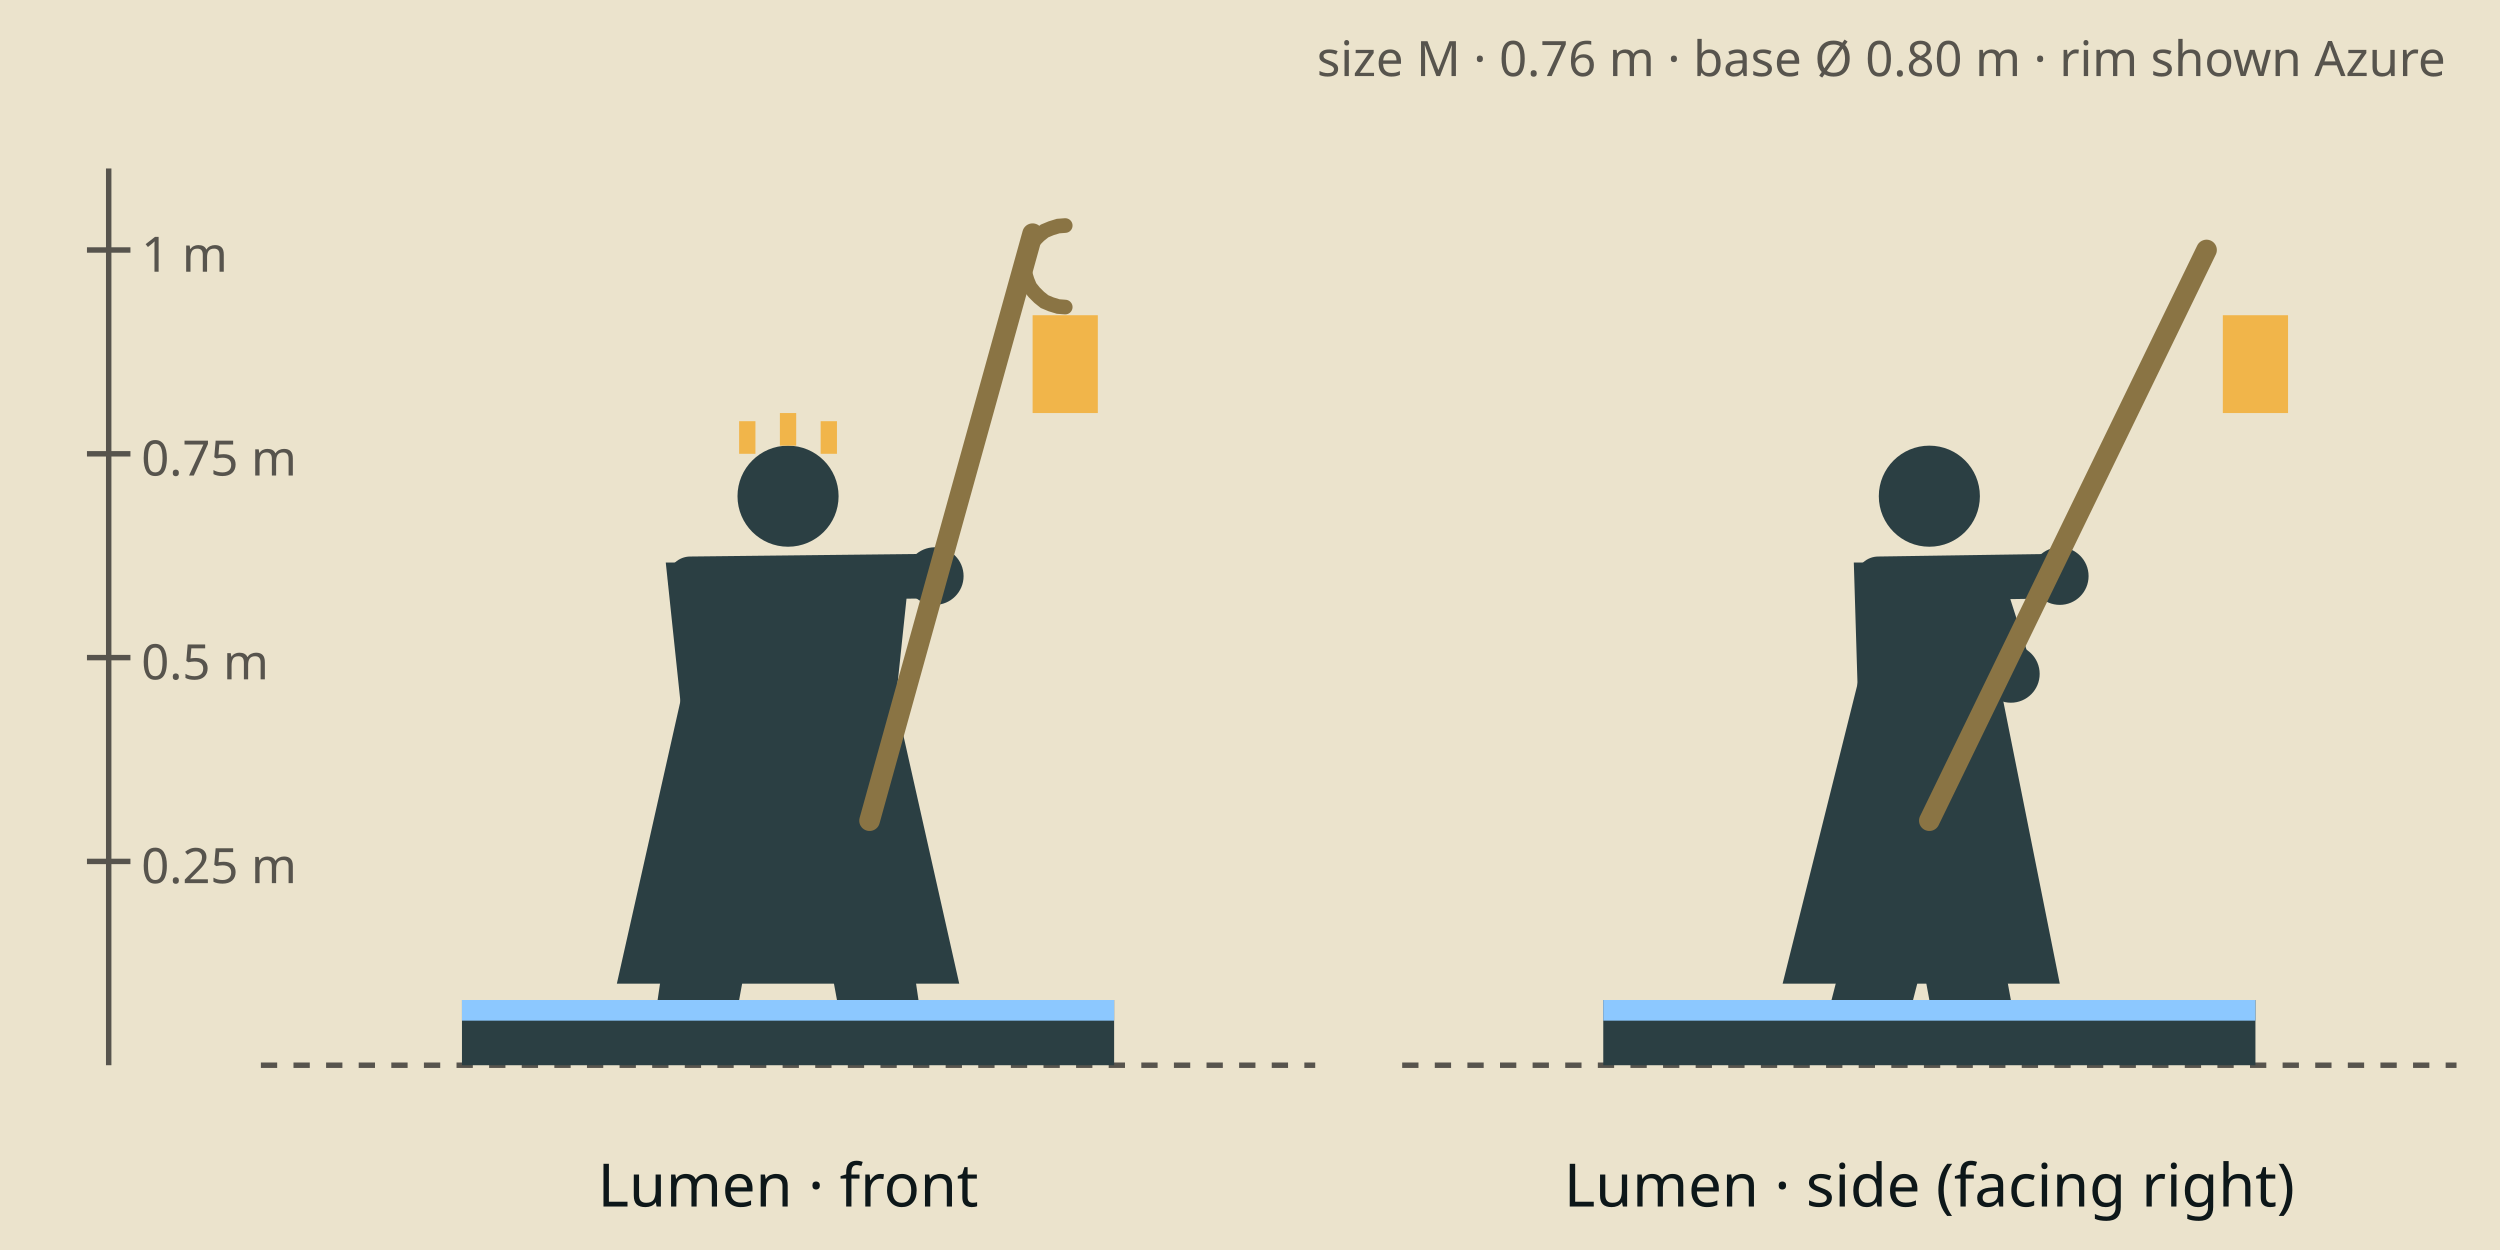
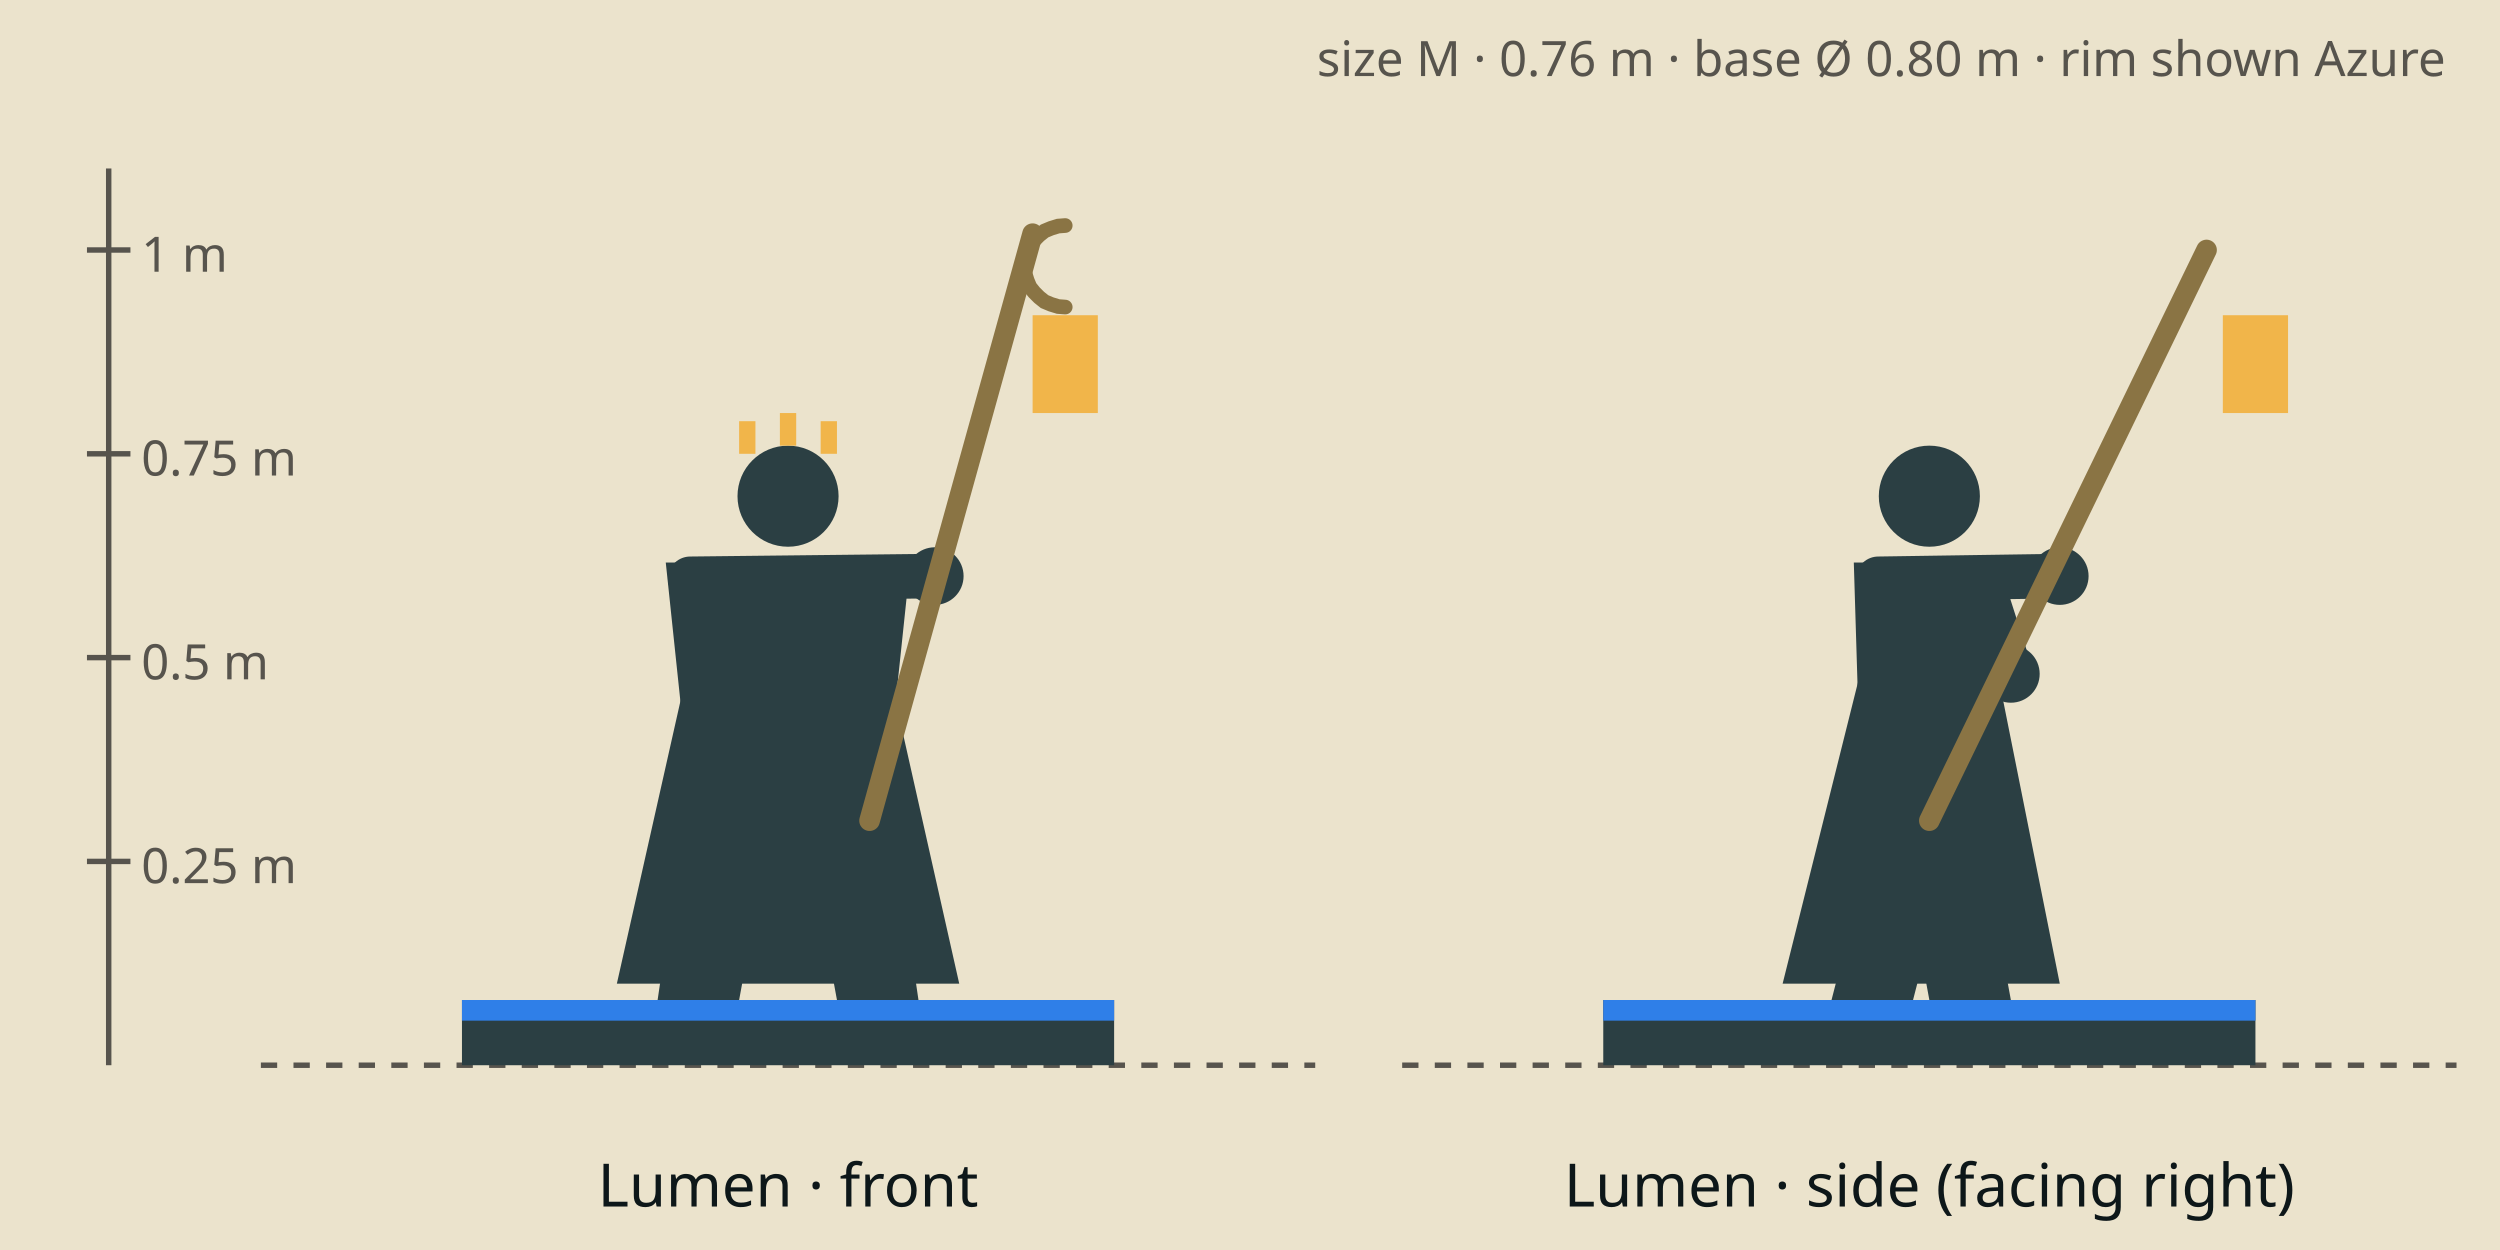
<svg xmlns="http://www.w3.org/2000/svg" width="460" height="230" viewBox="0 0 460 230" font-family="sans-serif" font-size="11">
  <rect width="100%" height="100%" fill="#ebe3cc" />
  <line x1="20" y1="196.0" x2="20" y2="31.0" stroke="#57544d" stroke-width="1" />
  <line x1="16" y1="158.5" x2="24" y2="158.5" stroke="#57544d" />
  <text x="26" y="162.5" fill="#57544d" font-size="9">0.25 m</text>
  <line x1="16" y1="121.0" x2="24" y2="121.0" stroke="#57544d" />
  <text x="26" y="125.0" fill="#57544d" font-size="9">0.5 m</text>
  <line x1="16" y1="83.5" x2="24" y2="83.5" stroke="#57544d" />
  <text x="26" y="87.5" fill="#57544d" font-size="9">0.75 m</text>
  <line x1="16" y1="46.0" x2="24" y2="46.0" stroke="#57544d" />
  <text x="26" y="50.0" fill="#57544d" font-size="9">1 m</text>
  <line x1="48.0" y1="196.0" x2="242.0" y2="196.0" stroke="#57544d" stroke-dasharray="3 3" />
  <rect x="85.0" y="184.0" width="120.0" height="12.0" fill="#2b3f43" />
-   <rect x="85.0" y="184.0" width="120.0" height="3.8" fill="#8cc8ff" />
+   <rect x="85.0" y="184.0" width="120.0" height="3.8" fill="#2F7FE8" />
  <polygon points="127.0,143.2 143.5,143.2 136.0,184.0 121.0,184.0" fill="#2b3f43" />
  <polygon points="146.5,143.2 163.0,143.2 169.0,184.0 154.0,184.0" fill="#2b3f43" />
  <polygon points="127.0,146.2 163.0,146.2 167.5,103.5 122.5,103.5" fill="#2b3f43" />
  <line x1="127.0" y1="106.5" x2="172.0" y2="106.0" stroke="#2b3f43" stroke-width="8.2" stroke-linecap="round" />
  <circle cx="172.0" cy="106.0" r="5.3" fill="#2b3f43" />
  <line x1="163.0" y1="106.5" x2="154.0" y2="124.0" stroke="#2b3f43" stroke-width="8.2" stroke-linecap="round" />
  <circle cx="154.0" cy="124.0" r="5.3" fill="#2b3f43" />
  <circle cx="145.0" cy="91.3" r="9.3" fill="#2b3f43" />
  <polygon points="127.0,121.0 163.0,121.0 176.5,181.0 113.5,181.0" fill="#2b3f43" />
  <line x1="160.0" y1="151.0" x2="190.0" y2="43.0" stroke="#8a7444" stroke-width="3.8" stroke-linecap="round" />
  <polyline points="196.0,41.5 194.7,41.6 193.4,42.0 192.2,42.5 191.2,43.3 190.3,44.2 189.5,45.3 189.0,46.4 188.6,47.7 188.5,49.0 188.6,50.3 189.0,51.6 189.5,52.8 190.3,53.8 191.2,54.7 192.2,55.5 193.4,56.0 194.7,56.4 196.0,56.5" fill="none" stroke="#8a7444" stroke-width="2.7" stroke-linecap="round" />
  <rect x="190.0" y="58.0" width="12.0" height="18.0" fill="#f1b54a" />
  <rect x="136.0" y="77.5" width="3.0" height="6.0" fill="#f1b54a" />
  <rect x="151.0" y="77.5" width="3.0" height="6.0" fill="#f1b54a" />
  <rect x="143.5" y="76.0" width="3.0" height="6.0" fill="#f1b54a" />
  <text x="145.0" y="222" text-anchor="middle" fill="#0d1719">Lumen · front</text>
  <line x1="258.0" y1="196.0" x2="452.0" y2="196.0" stroke="#57544d" stroke-dasharray="3 3" />
  <rect x="295.0" y="184.0" width="120.0" height="12.0" fill="#2b3f43" />
-   <rect x="295.0" y="184.0" width="120.0" height="3.8" fill="#8cc8ff" />
+   <rect x="295.0" y="184.0" width="120.0" height="3.8" fill="#2F7FE8" />
  <polygon points="347.5,143.2 362.5,143.2 370.0,184.0 355.0,184.0" fill="#2b3f43" />
  <polygon points="347.5,143.2 362.5,143.2 352.0,184.0 337.0,184.0" fill="#2b3f43" />
  <polygon points="342.4,146.2 367.6,146.2 368.9,103.5 341.1,103.5" fill="#2b3f43" />
  <line x1="345.6" y1="106.5" x2="379.0" y2="106.0" stroke="#2b3f43" stroke-width="8.2" stroke-linecap="round" />
  <circle cx="379.0" cy="106.0" r="5.3" fill="#2b3f43" />
  <line x1="364.4" y1="106.5" x2="370.0" y2="124.0" stroke="#2b3f43" stroke-width="8.2" stroke-linecap="round" />
  <circle cx="370.0" cy="124.0" r="5.3" fill="#2b3f43" />
  <circle cx="355.0" cy="91.3" r="9.3" fill="#2b3f43" />
  <polygon points="343.0,121.0 367.0,121.0 379.0,181.0 328.0,181.0" fill="#2b3f43" />
  <line x1="355.0" y1="151.0" x2="406.0" y2="46.0" stroke="#8a7444" stroke-width="3.8" stroke-linecap="round" />
  <rect x="409.0" y="58.0" width="12.0" height="18.0" fill="#f1b54a" />
  <text x="355.0" y="222" text-anchor="middle" fill="#0d1719">Lumen · side (facing right)</text>
  <text x="450" y="14" text-anchor="end" fill="#57544d" font-size="9">size M · 0.76 m · base Ø 0.80 m · rim shown Azure</text>
</svg>
